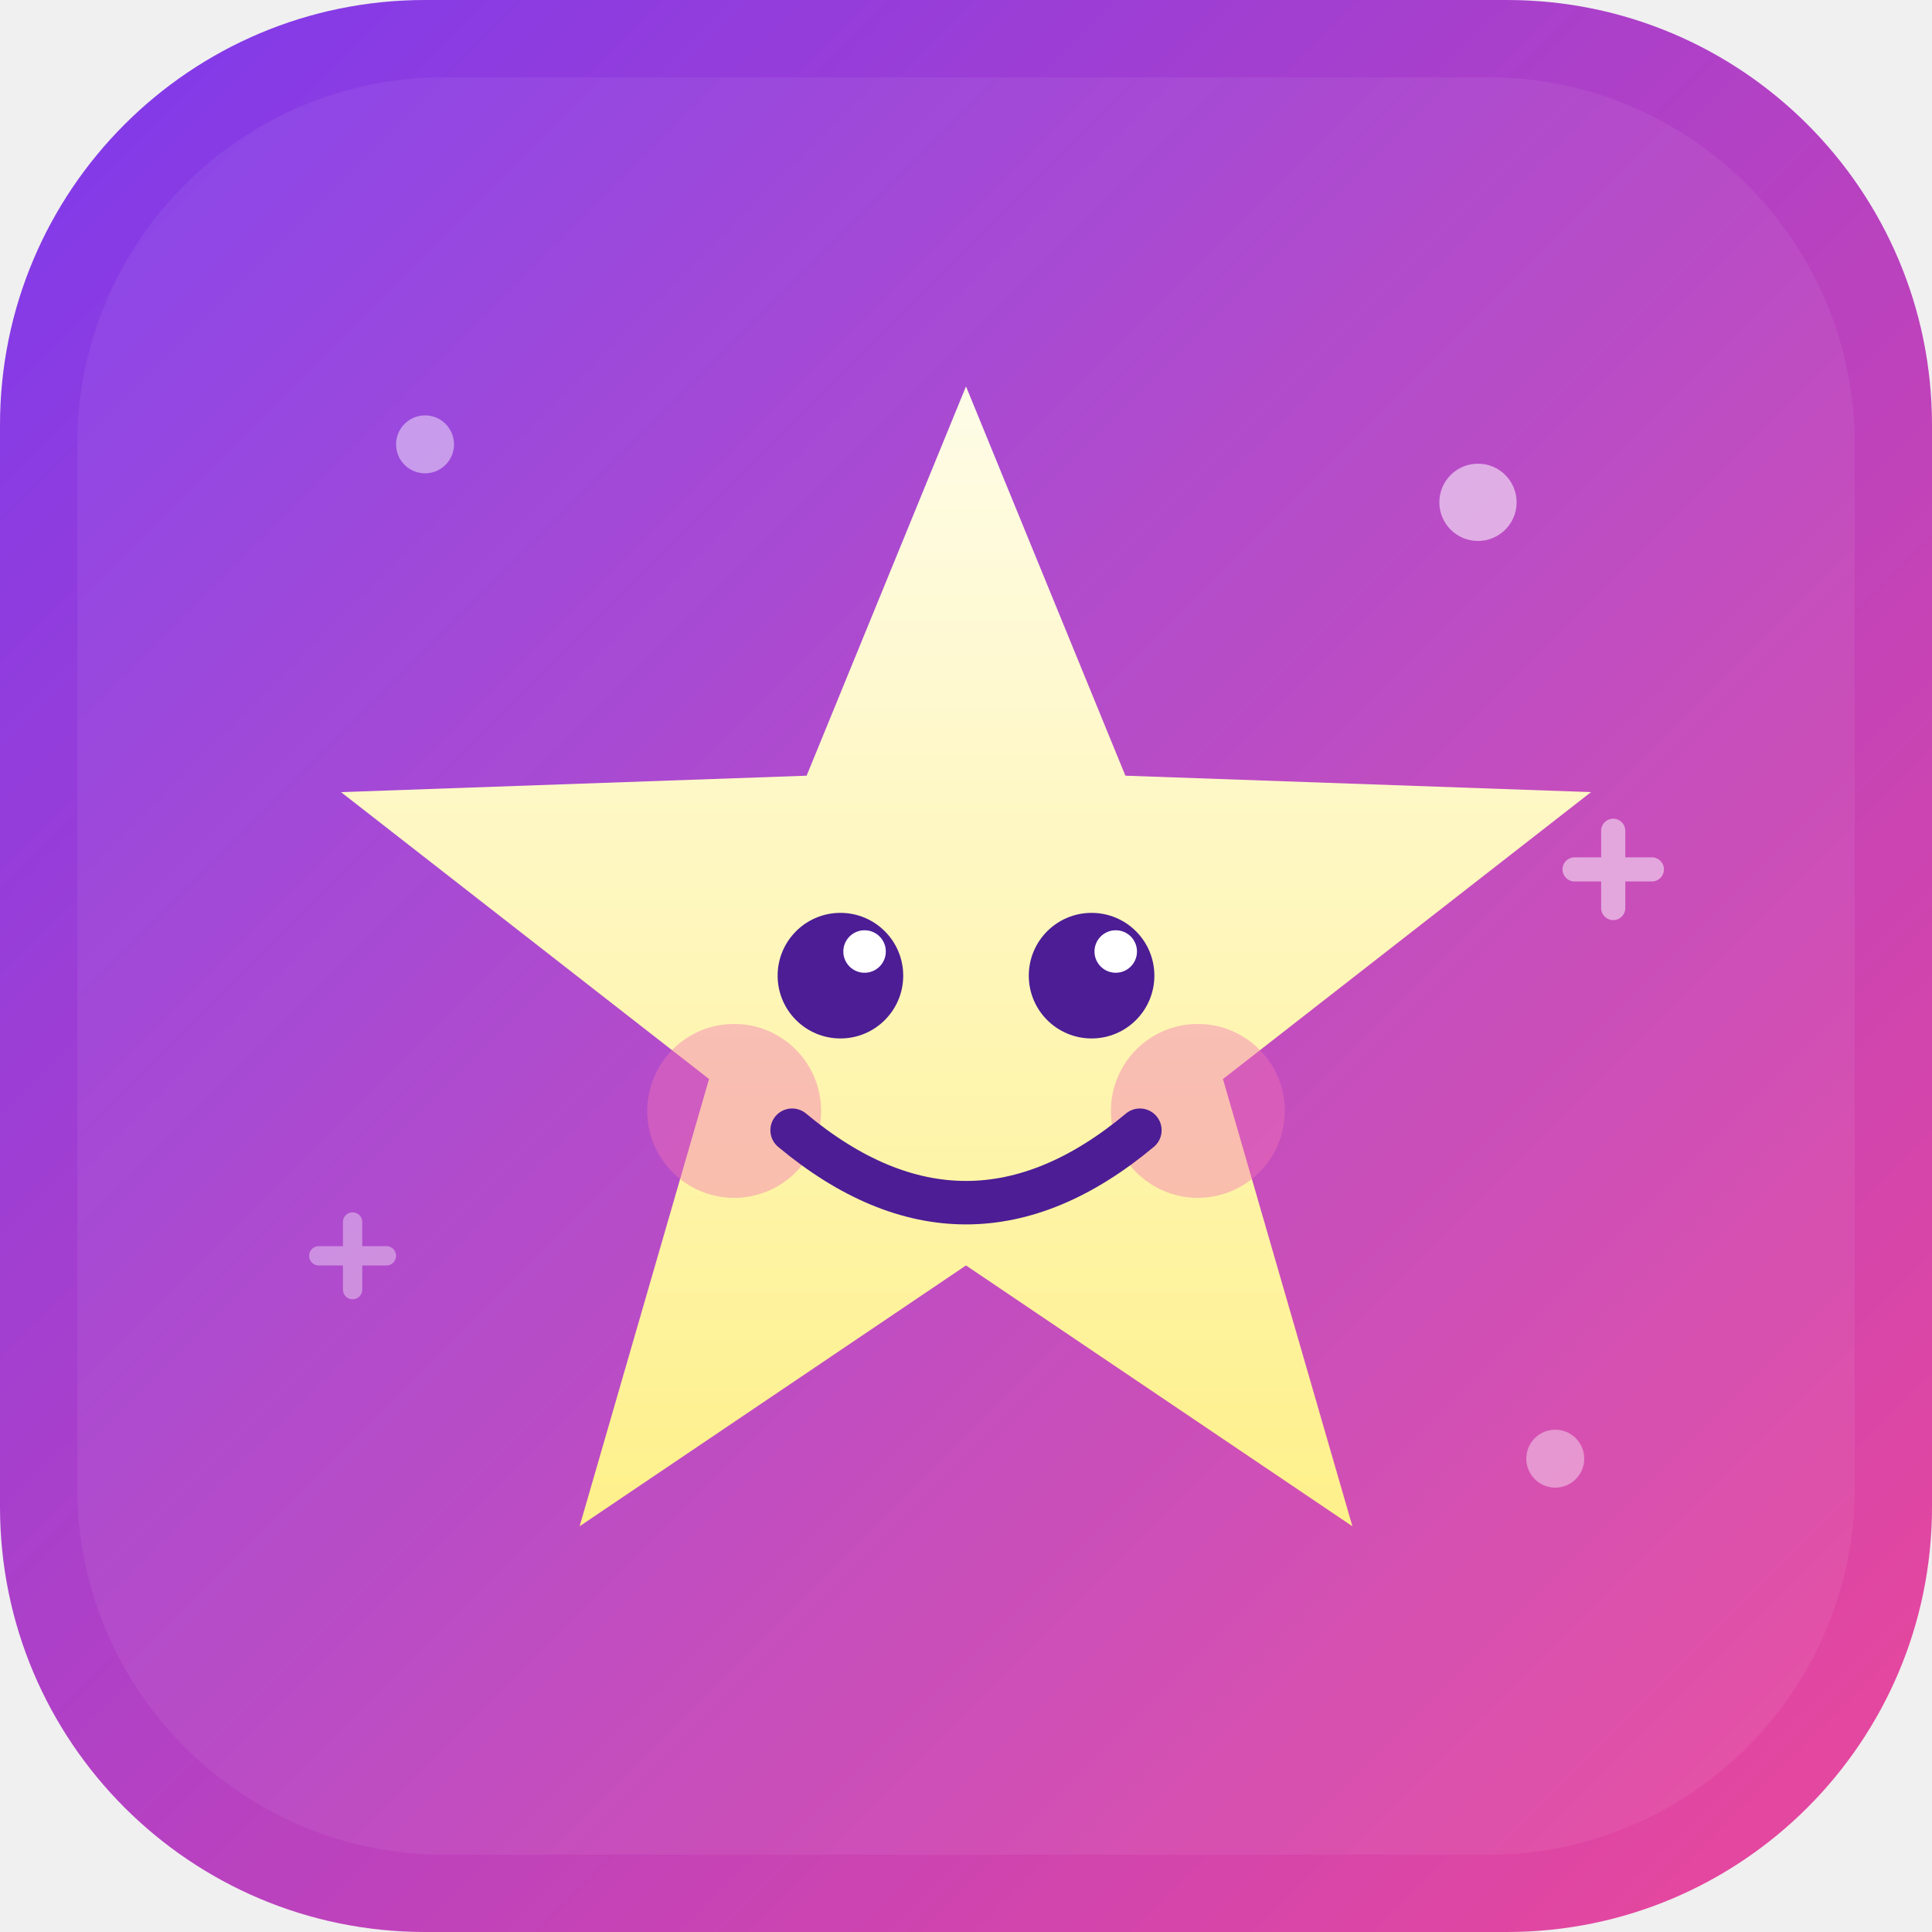
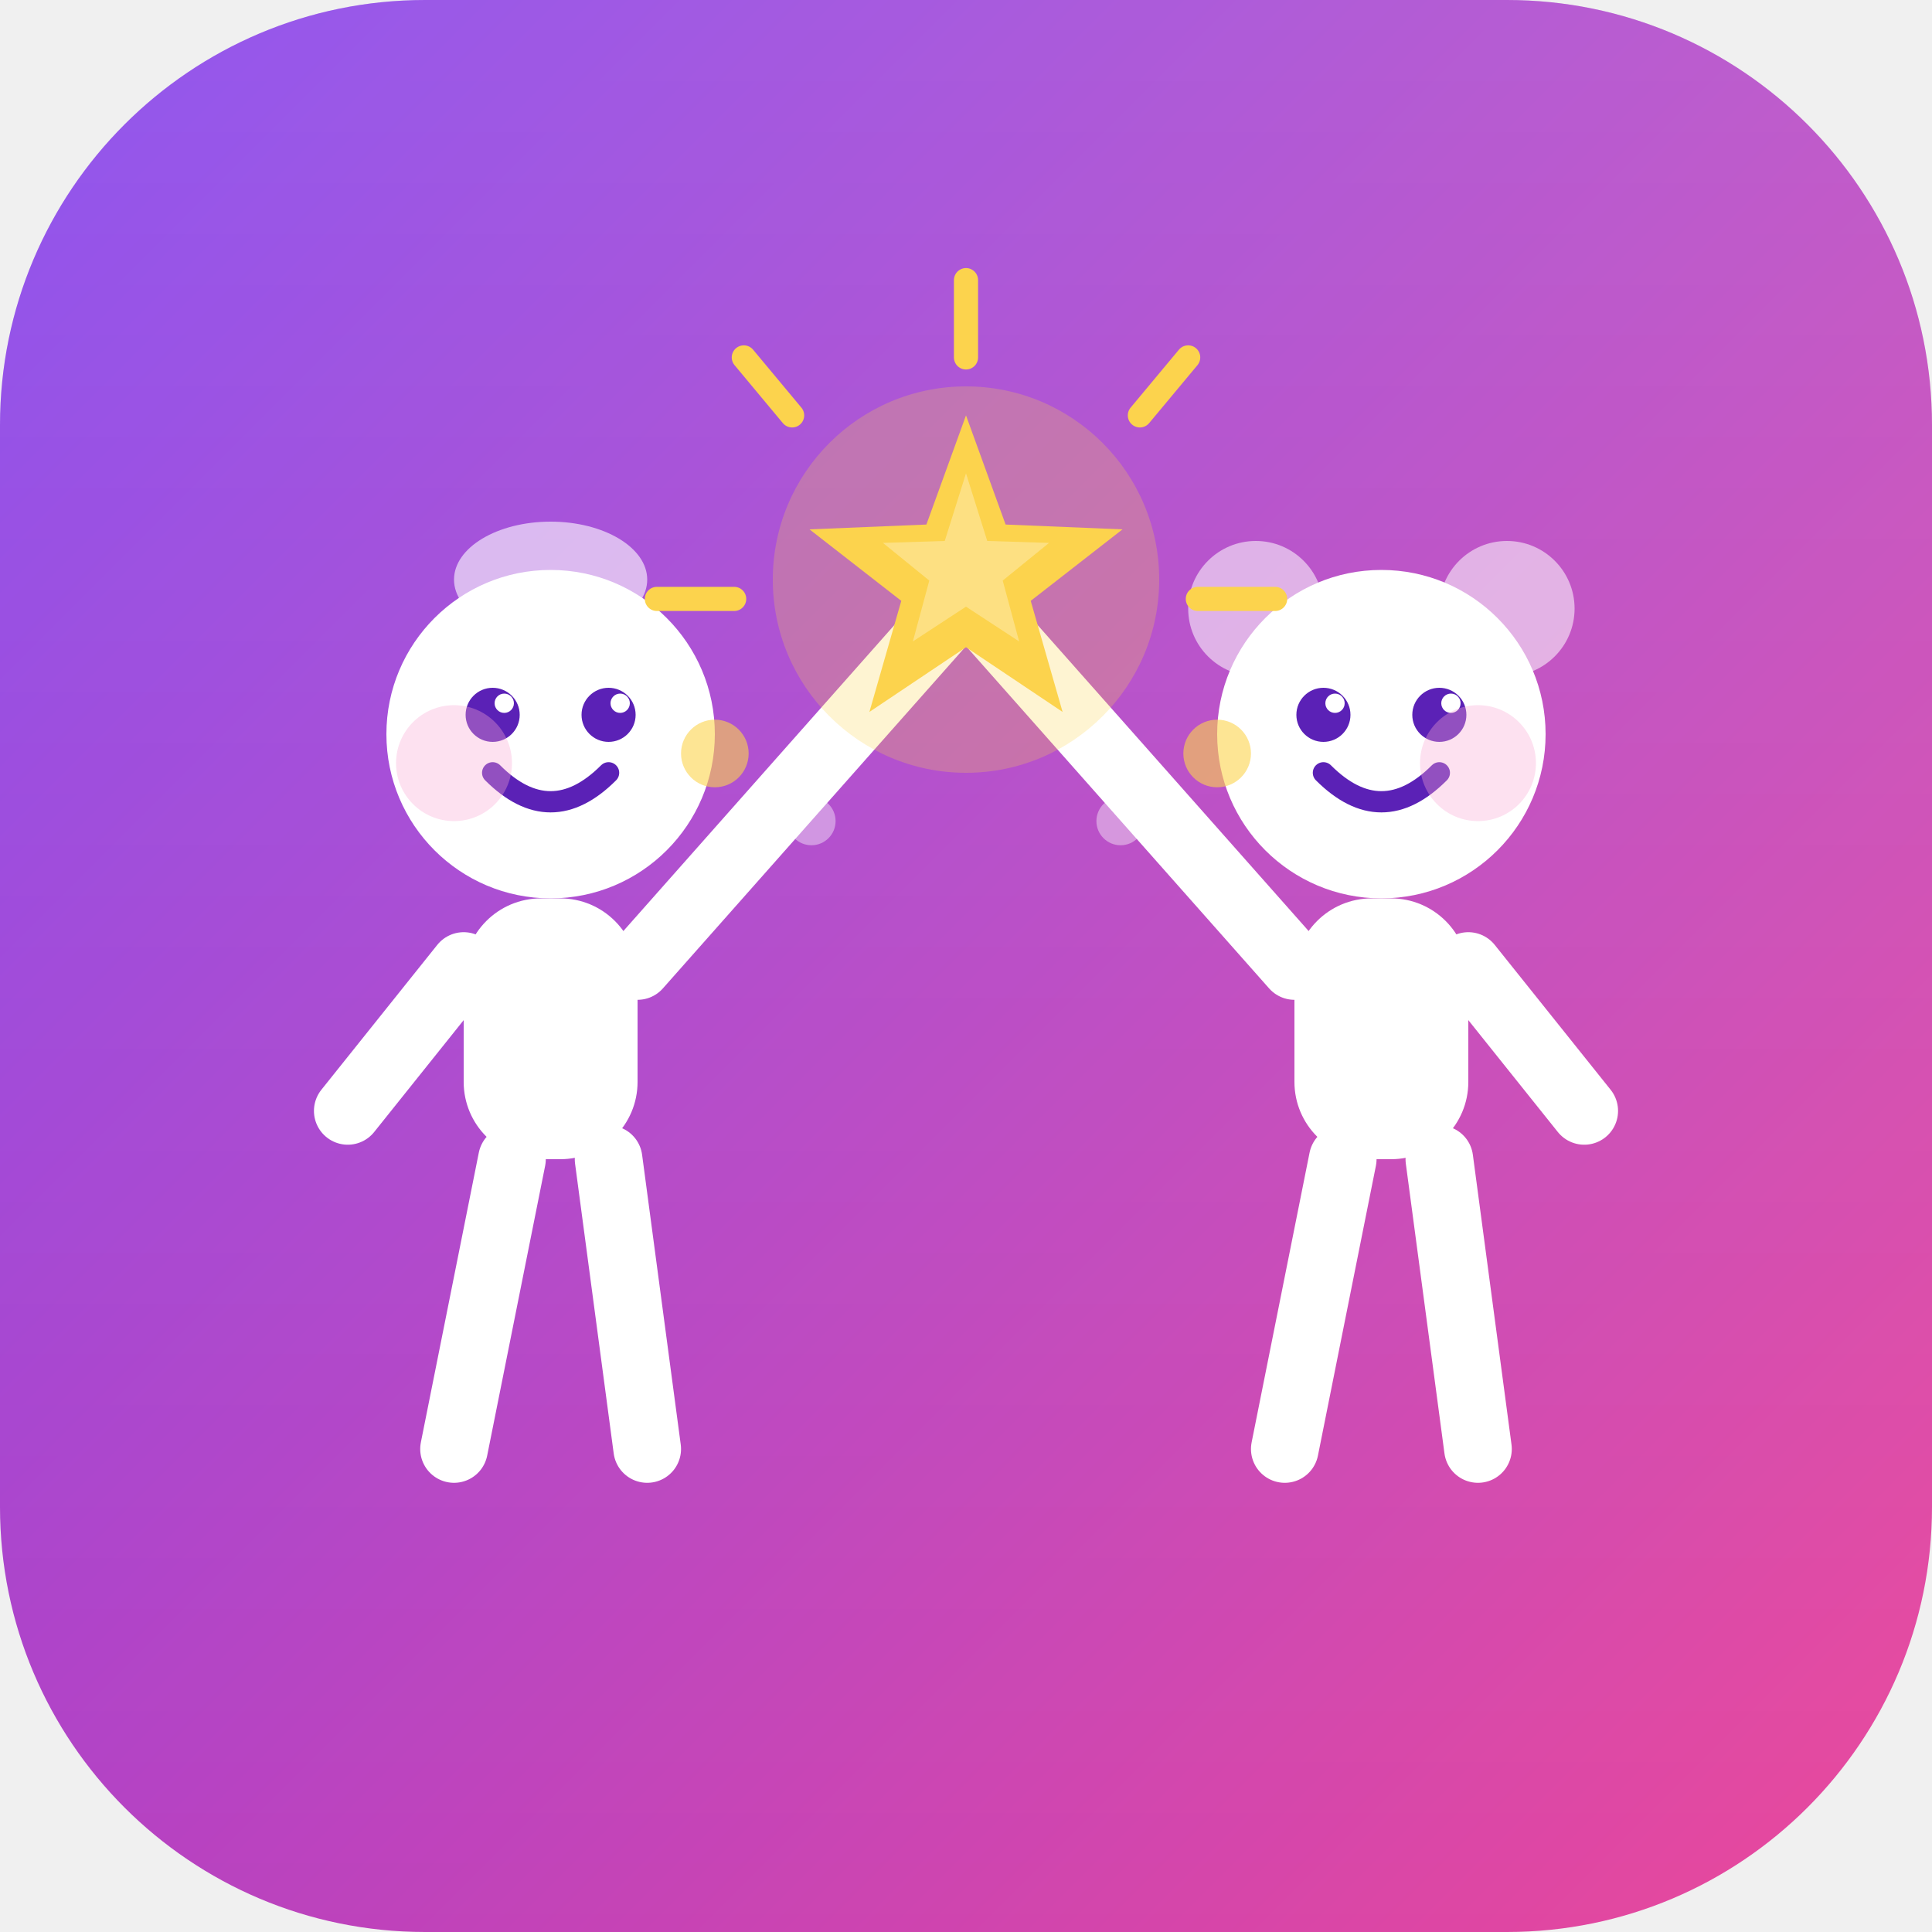
<svg xmlns="http://www.w3.org/2000/svg" viewBox="0 0 200 200">
  <defs>
-     <linearGradient id="bgGrad" x1="0" y1="0" x2="1" y2="1">
+     <linearGradient id="bg" x1="0" y1="0" x2="1" y2="1">
      <stop offset="0%" stop-color="#7C3AED" />
      <stop offset="100%" stop-color="#EC4899" />
    </linearGradient>
-     <linearGradient id="starGrad" x1="0" y1="0" x2="0" y2="1">
-       <stop offset="0%" stop-color="#FEFCE8" />
-       <stop offset="100%" stop-color="#FEF08A" />
+     <linearGradient id="glow" x1="0.5" y1="0" x2="0.5" y2="1">
+       <stop offset="0%" stop-color="white" stop-opacity="0.15" />
+       <stop offset="100%" stop-color="white" stop-opacity="0" />
    </linearGradient>
  </defs>
-   <rect width="200" height="200" rx="44" fill="url(#bgGrad)" />
-   <rect x="8" y="8" width="184" height="184" rx="38" fill="white" opacity="0.06" />
-   <polygon points="100,40 116.5,80.3 164.7,82.0 126.6,111.7 140.0,158.0 100,131 60.0,158.0 73.4,111.7 35.3,82.0 83.5,80.3" fill="url(#starGrad)" />
-   <circle cx="87" cy="101" r="6.5" fill="#4C1D95" />
-   <circle cx="113" cy="101" r="6.5" fill="#4C1D95" />
-   <circle cx="89.5" cy="98.5" r="2.2" fill="white" />
-   <circle cx="115.5" cy="98.5" r="2.2" fill="white" />
-   <circle cx="76" cy="115" r="9" fill="#F472B6" opacity="0.42" />
-   <circle cx="124" cy="115" r="9" fill="#F472B6" opacity="0.42" />
-   <path d="M 82 117 Q 100 132 118 117" stroke="#4C1D95" stroke-width="4.5" fill="none" stroke-linecap="round" />
-   <circle cx="153" cy="52" r="4" fill="white" opacity="0.55" />
-   <circle cx="44" cy="46" r="3" fill="white" opacity="0.45" />
-   <circle cx="161" cy="151" r="3" fill="white" opacity="0.4" />
-   <g stroke="white" stroke-width="2.5" stroke-linecap="round" opacity="0.5">
-     <line x1="163" y1="90" x2="171" y2="90" />
-     <line x1="167" y1="86" x2="167" y2="94" />
+   <rect width="200" height="200" rx="44" fill="url(#bg)" />
+   <rect width="200" height="200" rx="44" fill="url(#glow)" />
+   <circle cx="57" cy="76" r="17" fill="white" />
+   <ellipse cx="57" cy="60" rx="10" ry="6" fill="white" opacity="0.6" />
+   <circle cx="51" cy="74" r="2.8" fill="#5B21B6" />
+   <circle cx="63" cy="74" r="2.8" fill="#5B21B6" />
+   <circle cx="52.2" cy="72.8" r="1" fill="white" />
+   <circle cx="64.2" cy="72.8" r="1" fill="white" />
+   <path d="M 51 80 Q 57 86 63 80" stroke="#5B21B6" stroke-width="2.2" fill="none" stroke-linecap="round" />
+   <circle cx="47" cy="79" r="6" fill="#F9A8D4" opacity="0.35" />
+   <rect x="48" y="93" width="18" height="27" rx="8" fill="white" />
+   <line x1="66" y1="100" x2="97" y2="65" stroke="white" stroke-width="7" stroke-linecap="round" />
+   <line x1="48" y1="100" x2="36" y2="115" stroke="white" stroke-width="7" stroke-linecap="round" />
+   <line x1="53" y1="120" x2="47" y2="150" stroke="white" stroke-width="7" stroke-linecap="round" />
+   <line x1="63" y1="120" x2="67" y2="150" stroke="white" stroke-width="7" stroke-linecap="round" />
+   <circle cx="143" cy="76" r="17" fill="white" />
+   <circle cx="130" cy="63" r="7" fill="white" opacity="0.55" />
+   <circle cx="156" cy="63" r="7" fill="white" opacity="0.55" />
+   <circle cx="137" cy="74" r="2.8" fill="#5B21B6" />
+   <circle cx="149" cy="74" r="2.8" fill="#5B21B6" />
+   <circle cx="138.2" cy="72.8" r="1" fill="white" />
+   <circle cx="150.2" cy="72.8" r="1" fill="white" />
+   <path d="M 137 80 Q 143 86 149 80" stroke="#5B21B6" stroke-width="2.2" fill="none" stroke-linecap="round" />
+   <circle cx="153" cy="79" r="6" fill="#F9A8D4" opacity="0.35" />
+   <rect x="134" y="93" width="18" height="27" rx="8" fill="white" />
+   <line x1="134" y1="100" x2="103" y2="65" stroke="white" stroke-width="7" stroke-linecap="round" />
+   <line x1="152" y1="100" x2="164" y2="115" stroke="white" stroke-width="7" stroke-linecap="round" />
+   <line x1="139" y1="120" x2="133" y2="150" stroke="white" stroke-width="7" stroke-linecap="round" />
+   <line x1="149" y1="120" x2="153" y2="150" stroke="white" stroke-width="7" stroke-linecap="round" />
+   <circle cx="100" cy="60" r="20" fill="#FCD34D" opacity="0.25" />
+   <polygon points="100,43 104.1,54.3 116.2,54.8 106.7,62.2 110,73.7 100,67 90,73.7 93.3,62.2 83.8,54.8 95.9,54.3" fill="#FCD34D" />
+   <polygon points="100,49 102.2,56 108.6,56.2 103.8,60.1 105.5,66.4 100,62.8 94.5,66.4 96.2,60.1 91.4,56.2 97.8,56" fill="white" opacity="0.3" />
+   <g stroke="#FCD34D" stroke-width="2.5" stroke-linecap="round">
+     <line x1="100" y1="37" x2="100" y2="29" />
+     <line x1="118" y1="43" x2="123" y2="37" />
+     <line x1="124" y1="62" x2="132" y2="62" />
+     <line x1="82" y1="43" x2="77" y2="37" />
+     <line x1="76" y1="62" x2="68" y2="62" />
  </g>
-   <g stroke="white" stroke-width="2" stroke-linecap="round" opacity="0.38">
-     <line x1="33" y1="130" x2="40" y2="130" />
-     <line x1="36.5" y1="126.5" x2="36.5" y2="133.5" />
-   </g>
+   <circle cx="126" cy="78" r="3.5" fill="#FCD34D" opacity="0.6" />
+   <circle cx="74" cy="78" r="3.5" fill="#FCD34D" opacity="0.6" />
+   <circle cx="116" cy="85" r="2.5" fill="white" opacity="0.4" />
+   <circle cx="84" cy="85" r="2.5" fill="white" opacity="0.4" />
</svg>
